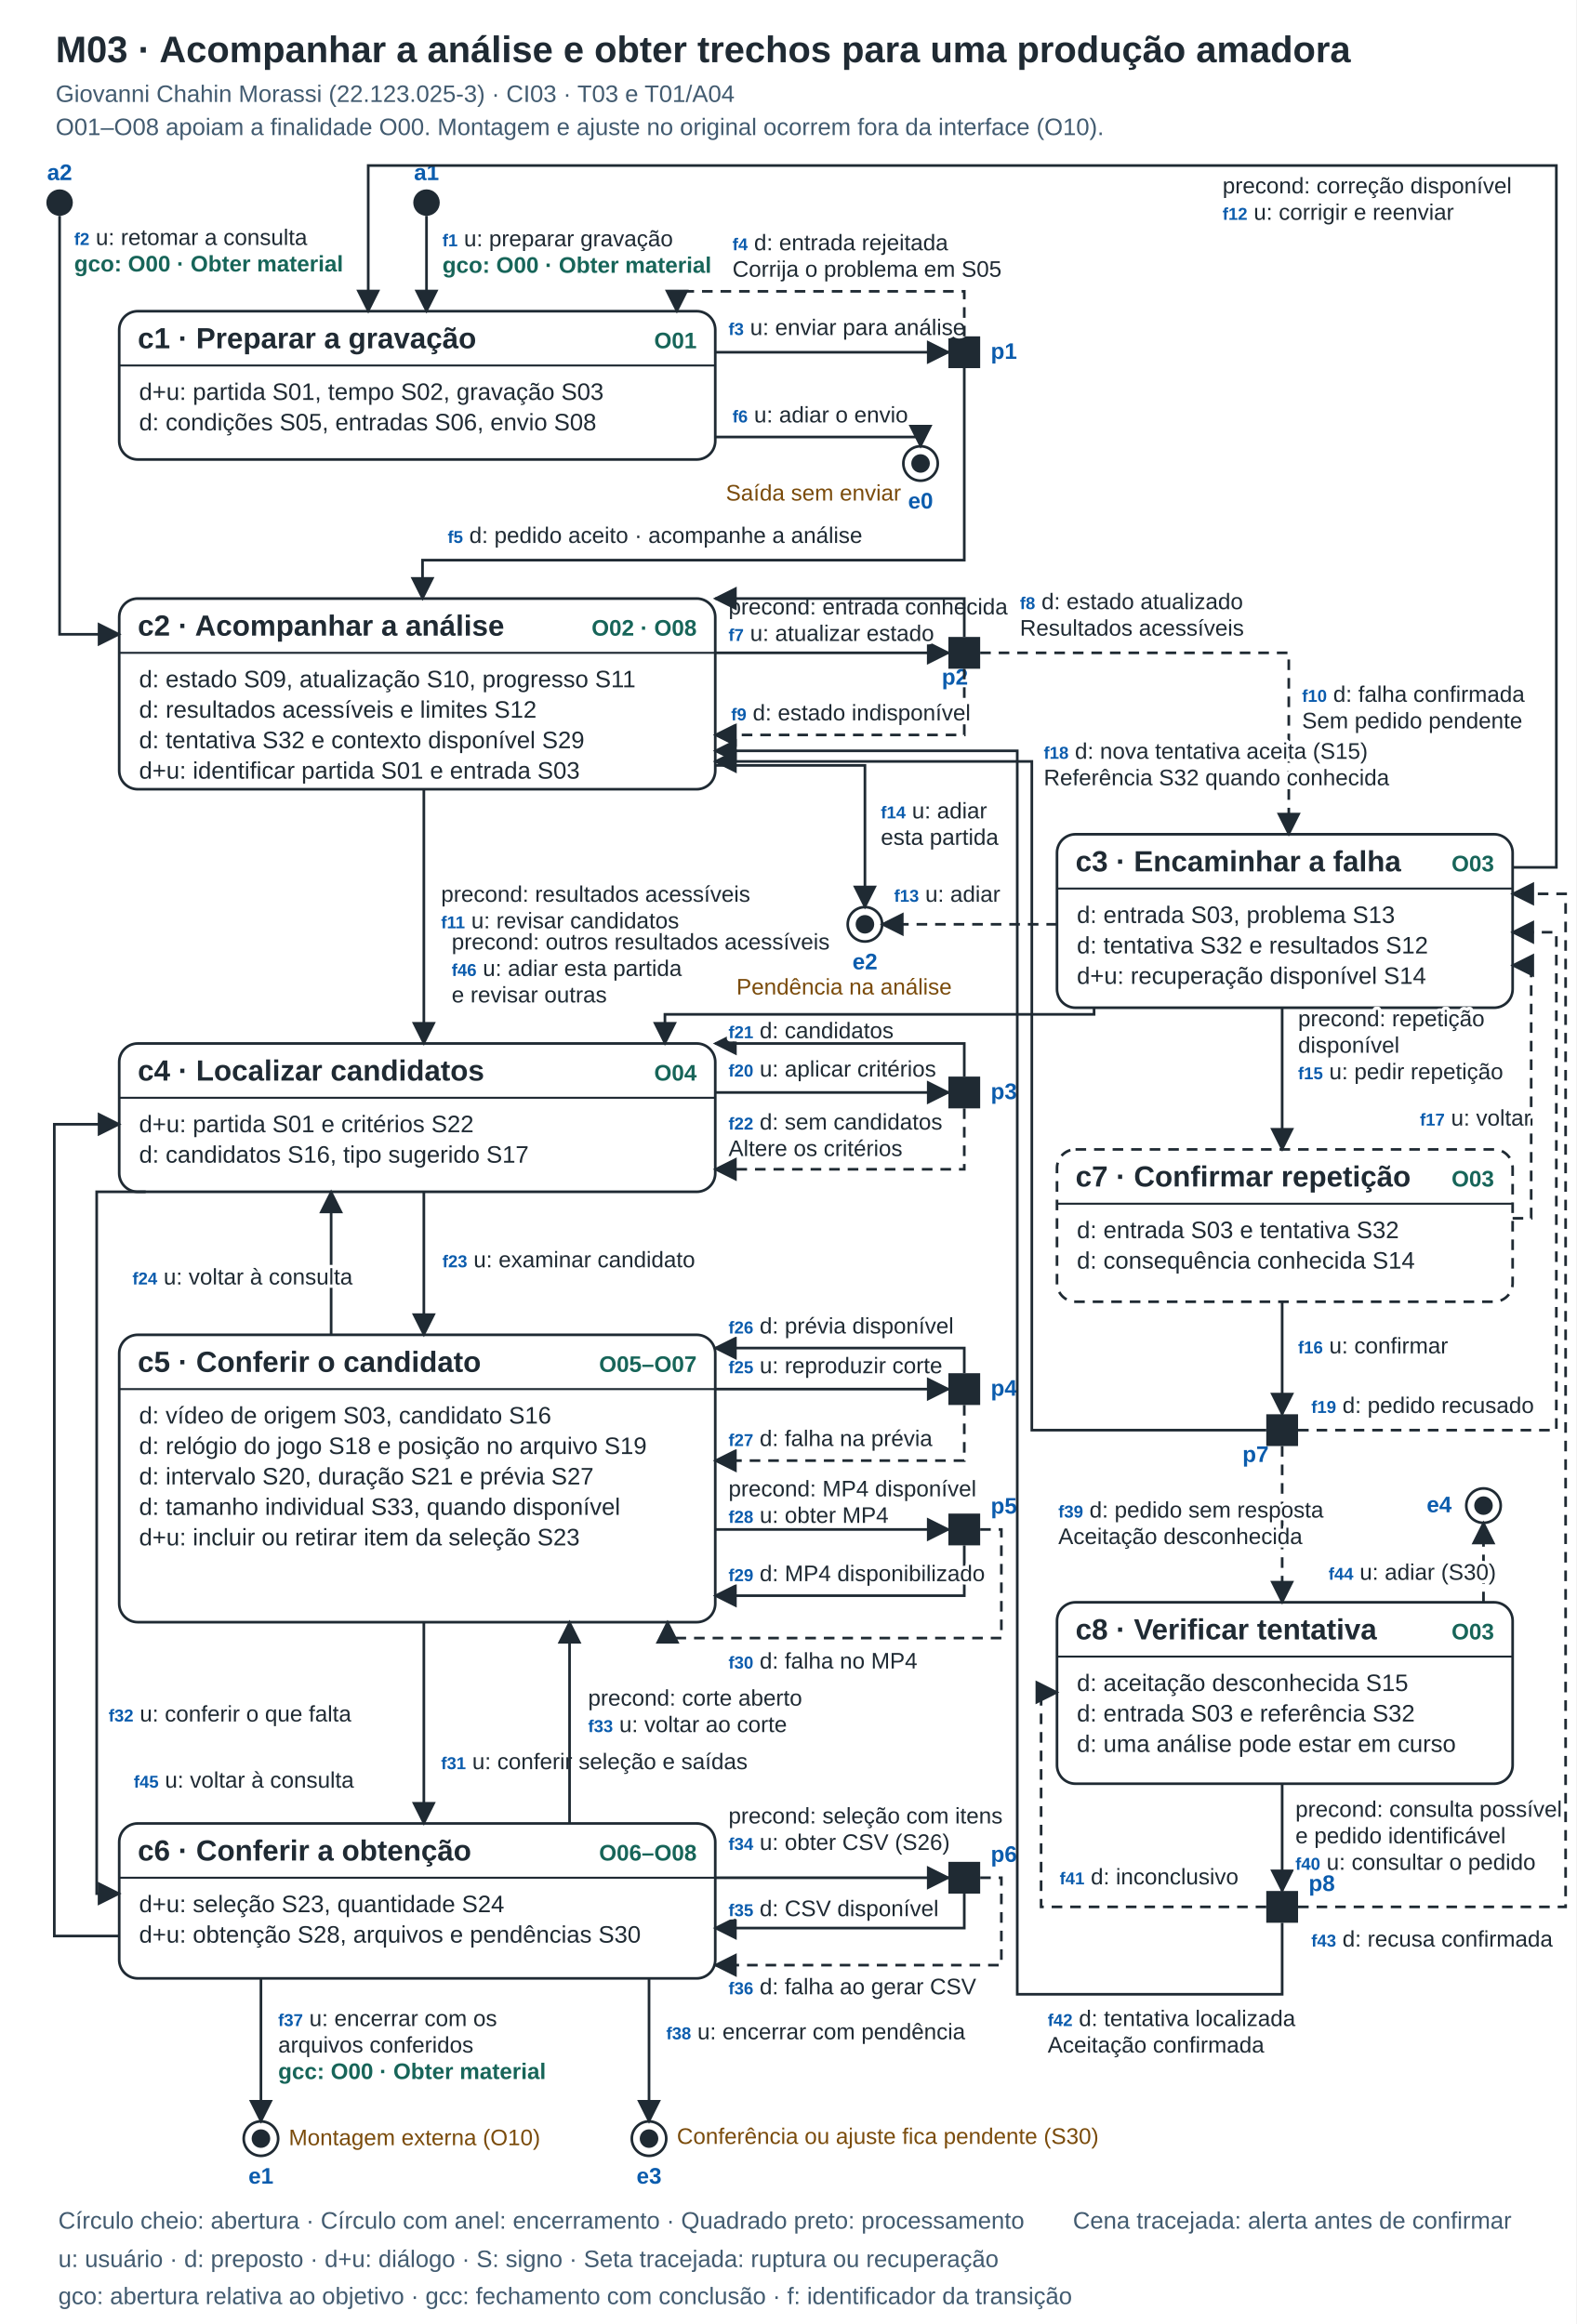
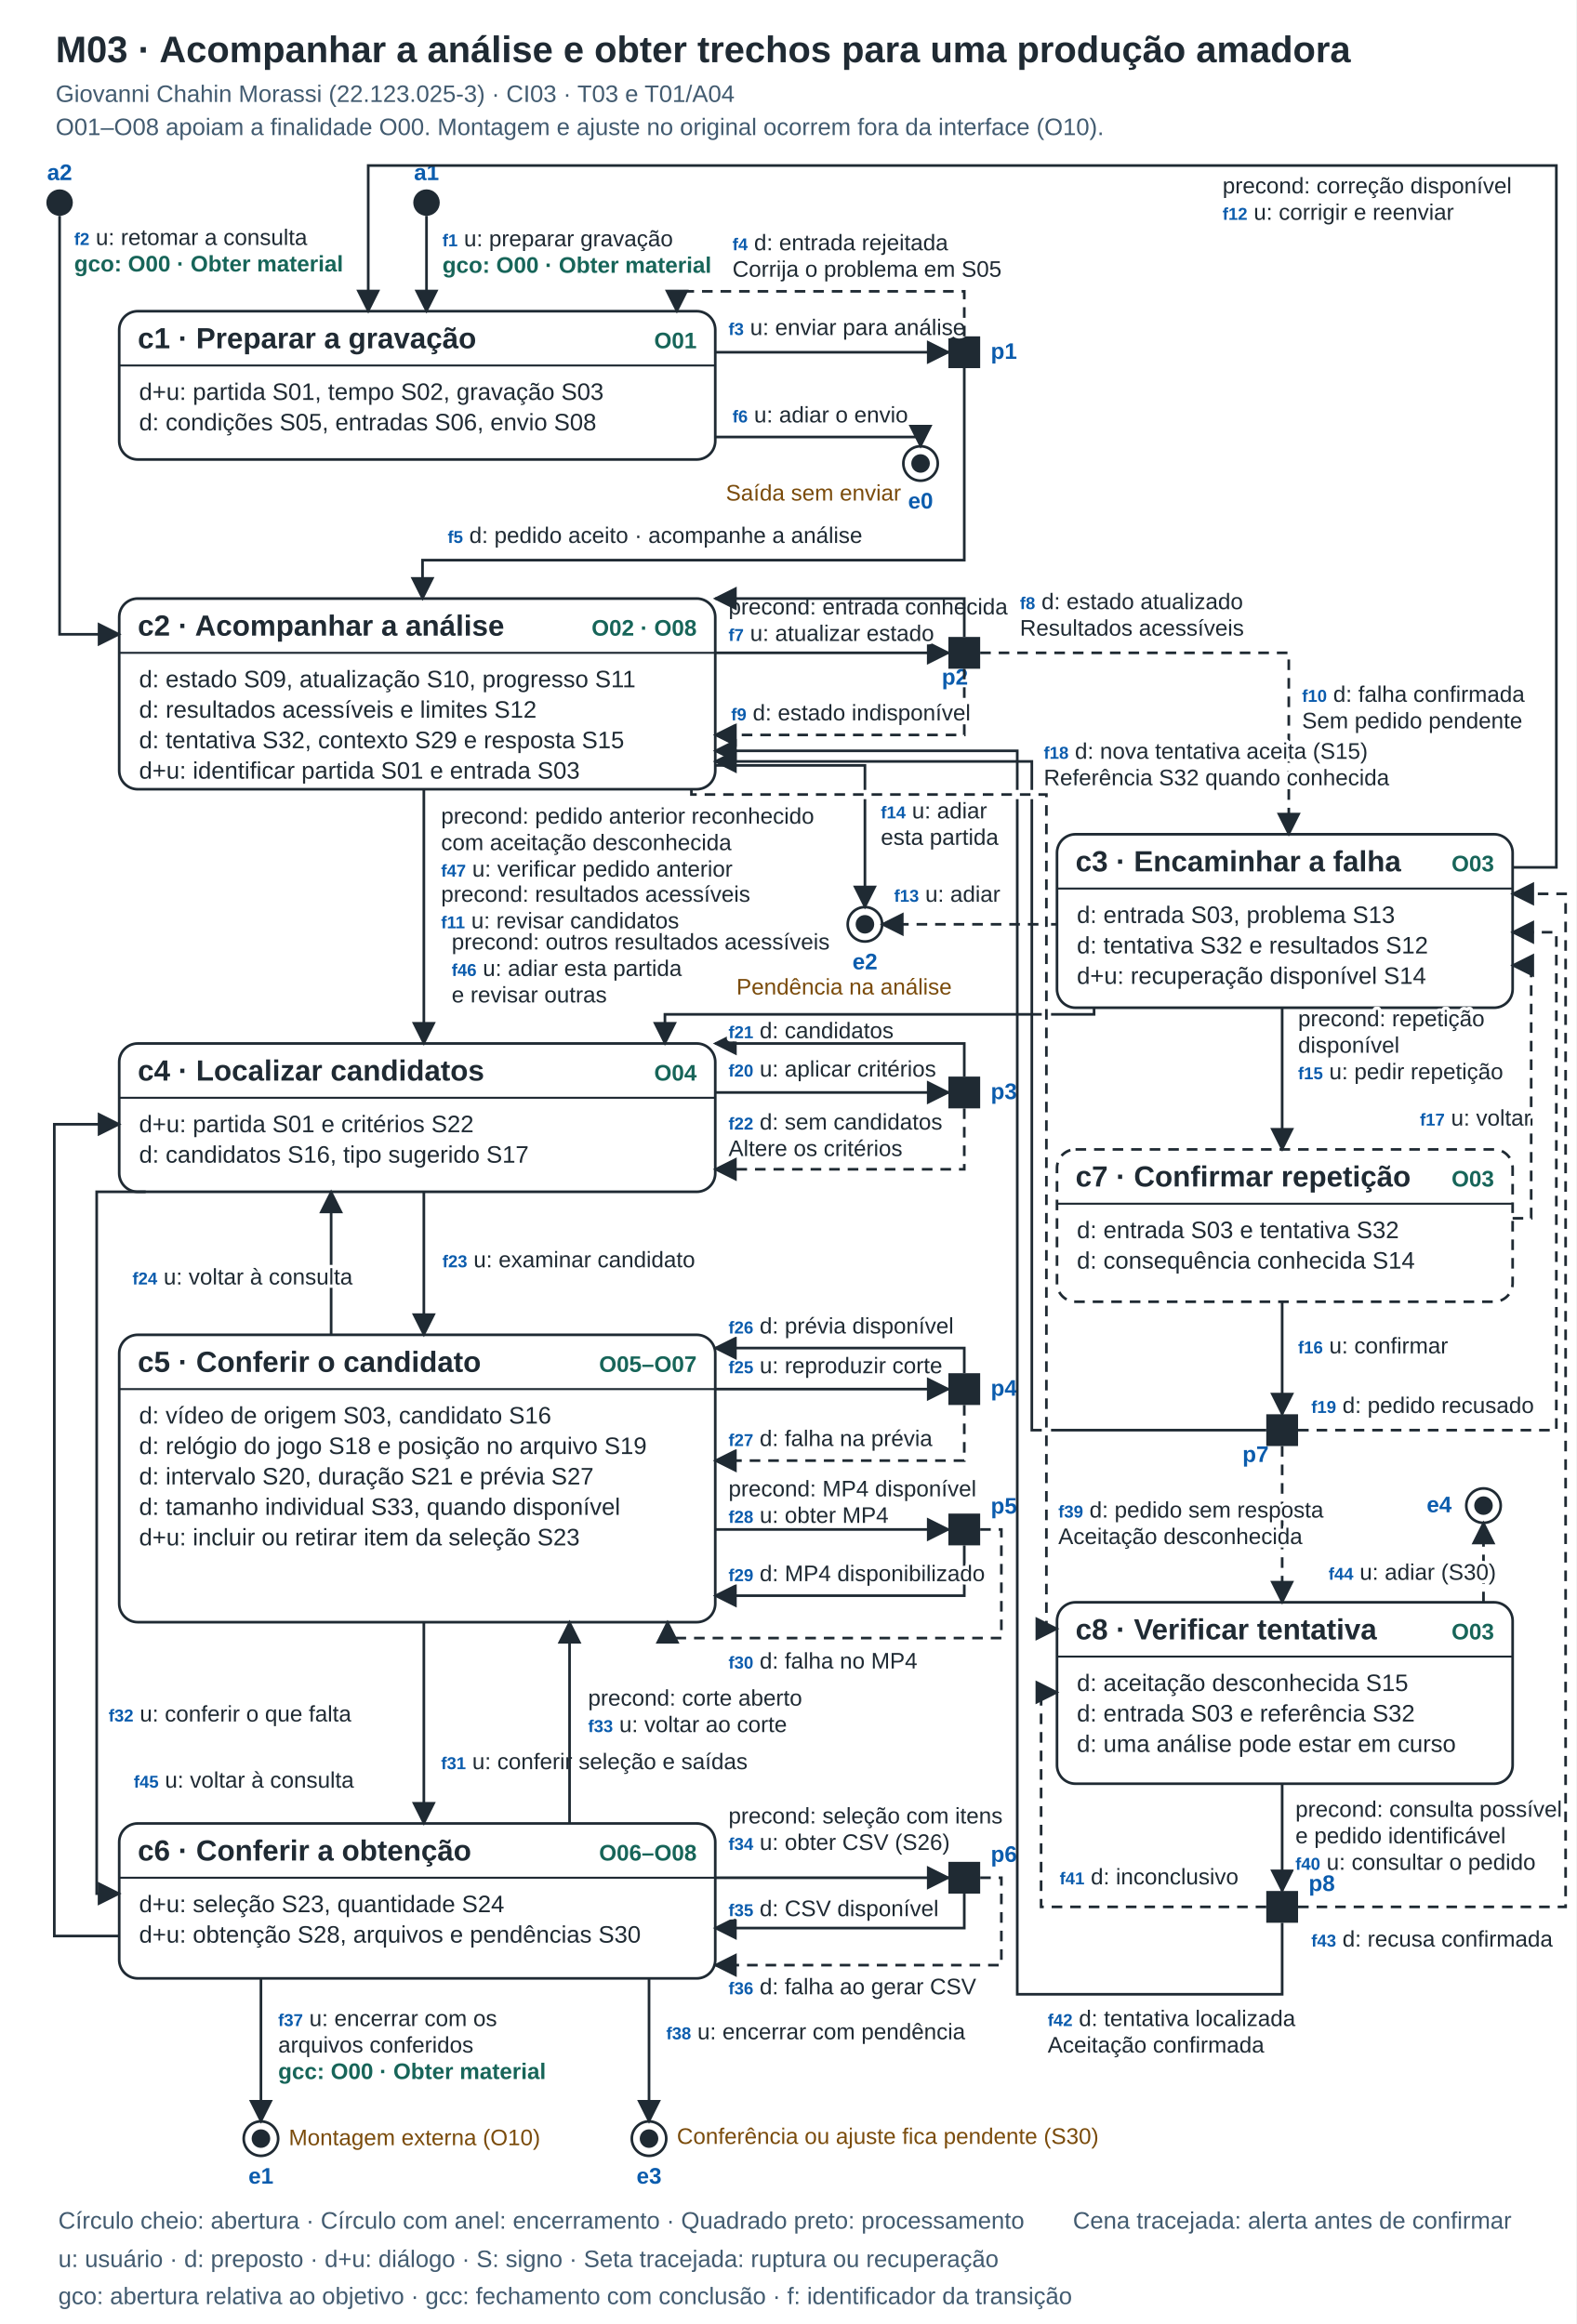
<svg xmlns="http://www.w3.org/2000/svg" width="1190" height="1755" viewBox="0 0 1190 1755" role="img" aria-labelledby="title desc">
  <defs>
    <style>
text{font-family:Arial,Helvetica,sans-serif;fill:#1f2a33}
.h1{font-size:28px;font-weight:700}.sub{font-size:18px;fill:#425b70}
.topic{font-size:22px;font-weight:700}.sid{fill:#0b5cad}.tag{font-size:17px;font-weight:700;fill:#176559}
.dialog{font-size:18px}.label{font-size:17px;paint-order:stroke;stroke:#fff;stroke-width:5px;stroke-linejoin:round}
.fid{font-size:13px;font-weight:700;fill:#0b5cad}.nid{font-size:17px;font-weight:700;fill:#0b5cad}.note{font-size:17px;fill:#7a4b0b}
.edge{fill:none;stroke:#1f2a33;stroke-width:2;marker-end:url(#arr)}.ruptura{stroke-dasharray:8 6}
</style>
    <marker id="arr" viewBox="0 0 10 10" refX="9" refY="5" markerWidth="9" markerHeight="9" orient="auto">
      <path d="M0 0L10 5L0 10Z" fill="#1f2a33" />
    </marker>
  </defs>
  <rect width="1190" height="1755" fill="#fff" />
  <text x="42" y="47" class="h1" text-anchor="start">M03 · Acompanhar a análise e obter trechos para uma produção amadora</text>
  <text x="42" y="77" class="sub" text-anchor="start">Giovanni Chahin Morassi (22.123.025-3) · CI03 · T03 e T01/A04</text>
  <text x="42" y="102" class="sub" text-anchor="start">O01–O08 apoiam a finalidade O00. Montagem e ajuste no original ocorrem fora da interface (O10).</text>
  <g id="a1" data-kind="open">
    <circle cx="322" cy="153" r="10" fill="#1f2a33" />
    <text x="322" y="136" class="nid" text-anchor="middle">a1</text>
  </g>
  <g id="a2" data-kind="open">
    <circle cx="45" cy="153" r="10" fill="#1f2a33" />
    <text x="45" y="136" class="nid" text-anchor="middle">a2</text>
  </g>
  <g id="e0" data-kind="close">
    <circle cx="695" cy="350" r="13" fill="#fff" stroke="#1f2a33" stroke-width="2" />
    <circle cx="695" cy="350" r="7" fill="#1f2a33" />
    <text x="695" y="384" class="nid" text-anchor="middle">e0</text>
  </g>
  <g id="e1" data-kind="close">
    <circle cx="197" cy="1615" r="13" fill="#fff" stroke="#1f2a33" stroke-width="2" />
    <circle cx="197" cy="1615" r="7" fill="#1f2a33" />
    <text x="197" y="1649" class="nid" text-anchor="middle">e1</text>
  </g>
  <g id="e2" data-kind="close">
    <circle cx="653" cy="698" r="13" fill="#fff" stroke="#1f2a33" stroke-width="2" />
    <circle cx="653" cy="698" r="7" fill="#1f2a33" />
    <text x="653" y="732" class="nid" text-anchor="middle">e2</text>
  </g>
  <g id="e3" data-kind="close">
    <circle cx="490" cy="1615" r="13" fill="#fff" stroke="#1f2a33" stroke-width="2" />
    <circle cx="490" cy="1615" r="7" fill="#1f2a33" />
    <text x="490" y="1649" class="nid" text-anchor="middle">e3</text>
  </g>
  <g id="e4" data-kind="close">
    <circle cx="1120" cy="1137" r="13" fill="#fff" stroke="#1f2a33" stroke-width="2" />
    <circle cx="1120" cy="1137" r="7" fill="#1f2a33" />
    <text x="1096" y="1142" class="nid" text-anchor="end">e4</text>
  </g>
  <g id="c1" data-kind="scene">
    <rect x="90" y="235" width="450" height="112" rx="14" fill="#fff" stroke="#1f2a33" stroke-width="2" />
    <path d="M90 276h450" fill="none" stroke="#1f2a33" stroke-width="1.5" />
    <text x="104" y="263" class="topic" text-anchor="start">c1 · Preparar a gravação</text>
    <text x="526" y="263" class="tag" text-anchor="end">O01</text>
    <text x="105" y="302" class="dialog" text-anchor="start">d+u: partida S01, tempo S02, gravação S03</text>
    <text x="105" y="325" class="dialog" text-anchor="start">d: condições S05, entradas S06, envio S08</text>
  </g>
  <g id="c2" data-kind="scene">
    <rect x="90" y="452" width="450" height="144" rx="14" fill="#fff" stroke="#1f2a33" stroke-width="2" />
    <path d="M90 493h450" fill="none" stroke="#1f2a33" stroke-width="1.5" />
    <text x="104" y="480" class="topic" text-anchor="start">c2 · Acompanhar a análise</text>
    <text x="526" y="480" class="tag" text-anchor="end">O02 · O08</text>
    <text x="105" y="519" class="dialog" text-anchor="start">d: estado S09, atualização S10, progresso S11</text>
    <text x="105" y="542" class="dialog" text-anchor="start">d: resultados acessíveis e limites S12</text>
-     <text x="105" y="565" class="dialog" text-anchor="start">d: tentativa S32 e contexto disponível S29</text>
+     <text x="105" y="565" class="dialog" text-anchor="start">d: tentativa S32, contexto S29 e resposta S15</text>
    <text x="105" y="588" class="dialog" text-anchor="start">d+u: identificar partida S01 e entrada S03</text>
  </g>
  <g id="c3" data-kind="scene">
    <rect x="798" y="630" width="344" height="131" rx="14" fill="#fff" stroke="#1f2a33" stroke-width="2" />
    <path d="M798 671h344" fill="none" stroke="#1f2a33" stroke-width="1.5" />
    <text x="812" y="658" class="topic" text-anchor="start">c3 · Encaminhar a falha</text>
    <text x="1128" y="658" class="tag" text-anchor="end">O03</text>
    <text x="813" y="697" class="dialog" text-anchor="start">d: entrada S03, problema S13</text>
    <text x="813" y="720" class="dialog" text-anchor="start">d: tentativa S32 e resultados S12</text>
    <text x="813" y="743" class="dialog" text-anchor="start">d+u: recuperação disponível S14</text>
  </g>
  <g id="c4" data-kind="scene">
    <rect x="90" y="788" width="450" height="112" rx="14" fill="#fff" stroke="#1f2a33" stroke-width="2" />
    <path d="M90 829h450" fill="none" stroke="#1f2a33" stroke-width="1.5" />
    <text x="104" y="816" class="topic" text-anchor="start">c4 · Localizar candidatos</text>
    <text x="526" y="816" class="tag" text-anchor="end">O04</text>
    <text x="105" y="855" class="dialog" text-anchor="start">d+u: partida S01 e critérios S22</text>
    <text x="105" y="878" class="dialog" text-anchor="start">d: candidatos S16, tipo sugerido S17</text>
  </g>
  <g id="c5" data-kind="scene">
    <rect x="90" y="1008" width="450" height="217" rx="14" fill="#fff" stroke="#1f2a33" stroke-width="2" />
    <path d="M90 1049h450" fill="none" stroke="#1f2a33" stroke-width="1.5" />
    <text x="104" y="1036" class="topic" text-anchor="start">c5 · Conferir o candidato</text>
    <text x="526" y="1036" class="tag" text-anchor="end">O05–O07</text>
    <text x="105" y="1075" class="dialog" text-anchor="start">d: vídeo de origem S03, candidato S16</text>
    <text x="105" y="1098" class="dialog" text-anchor="start">d: relógio do jogo S18 e posição no arquivo S19</text>
    <text x="105" y="1121" class="dialog" text-anchor="start">d: intervalo S20, duração S21 e prévia S27</text>
    <text x="105" y="1144" class="dialog" text-anchor="start">d: tamanho individual S33, quando disponível</text>
    <text x="105" y="1167" class="dialog" text-anchor="start">d+u: incluir ou retirar item da seleção S23</text>
  </g>
  <g id="c6" data-kind="scene">
    <rect x="90" y="1377" width="450" height="117" rx="14" fill="#fff" stroke="#1f2a33" stroke-width="2" />
    <path d="M90 1418h450" fill="none" stroke="#1f2a33" stroke-width="1.5" />
    <text x="104" y="1405" class="topic" text-anchor="start">c6 · Conferir a obtenção</text>
    <text x="526" y="1405" class="tag" text-anchor="end">O06–O08</text>
    <text x="105" y="1444" class="dialog" text-anchor="start">d+u: seleção S23, quantidade S24</text>
    <text x="105" y="1467" class="dialog" text-anchor="start">d+u: obtenção S28, arquivos e pendências S30</text>
  </g>
  <g id="c7" data-kind="alert">
    <rect x="798" y="868" width="344" height="115" rx="14" fill="#fff" stroke="#1f2a33" stroke-width="2" stroke-dasharray="8 6" />
    <path d="M798 909h344" fill="none" stroke="#1f2a33" stroke-width="1.5" />
    <text x="812" y="896" class="topic" text-anchor="start">c7 · Confirmar repetição</text>
    <text x="1128" y="896" class="tag" text-anchor="end">O03</text>
    <text x="813" y="935" class="dialog" text-anchor="start">d: entrada S03 e tentativa S32</text>
    <text x="813" y="958" class="dialog" text-anchor="start">d: consequência conhecida S14</text>
  </g>
  <g id="c8" data-kind="scene">
    <rect x="798" y="1210" width="344" height="137" rx="14" fill="#fff" stroke="#1f2a33" stroke-width="2" />
    <path d="M798 1251h344" fill="none" stroke="#1f2a33" stroke-width="1.5" />
    <text x="812" y="1238" class="topic" text-anchor="start">c8 · Verificar tentativa</text>
    <text x="1128" y="1238" class="tag" text-anchor="end">O03</text>
    <text x="813" y="1277" class="dialog" text-anchor="start">d: aceitação desconhecida S15</text>
    <text x="813" y="1300" class="dialog" text-anchor="start">d: entrada S03 e referência S32</text>
    <text x="813" y="1323" class="dialog" text-anchor="start">d: uma análise pode estar em curso</text>
  </g>
  <g id="p1" data-kind="process">
    <rect x="716" y="254" width="24" height="24" fill="#1f2a33" />
    <text x="748" y="271" class="nid" text-anchor="start">p1</text>
  </g>
  <g id="p2" data-kind="process">
    <rect x="716" y="481" width="24" height="24" fill="#1f2a33" />
    <text x="711" y="517" class="nid" text-anchor="start">p2</text>
  </g>
  <g id="p3" data-kind="process">
    <rect x="716" y="813" width="24" height="24" fill="#1f2a33" />
    <text x="748" y="830" class="nid" text-anchor="start">p3</text>
  </g>
  <g id="p4" data-kind="process">
    <rect x="716" y="1037" width="24" height="24" fill="#1f2a33" />
    <text x="748" y="1054" class="nid" text-anchor="start">p4</text>
  </g>
  <g id="p5" data-kind="process">
    <rect x="716" y="1143" width="24" height="24" fill="#1f2a33" />
    <text x="748" y="1143" class="nid" text-anchor="start">p5</text>
  </g>
  <g id="p7" data-kind="process">
    <rect x="956" y="1068" width="24" height="24" fill="#1f2a33" />
    <text x="938" y="1104" class="nid" text-anchor="start">p7</text>
  </g>
  <g id="p8" data-kind="process">
    <rect x="956" y="1428" width="24" height="24" fill="#1f2a33" />
    <text x="988" y="1428" class="nid" text-anchor="start">p8</text>
  </g>
  <g id="p6" data-kind="process">
    <rect x="716" y="1406" width="24" height="24" fill="#1f2a33" />
    <text x="748" y="1406" class="nid" text-anchor="start">p6</text>
  </g>
  <g id="f1" data-kind="edge" data-from="a1" data-to="c1" data-style="solid" data-label="u: preparar gravação | gco: O00 · Obter material" data-goal="O00">
    <polyline points="322,163 322,235" class="edge" />
    <text x="334" y="186" class="label" text-anchor="start">
      <tspan class="fid">f1</tspan> u: preparar gravação</text>
    <text x="334" y="206" class="tag" text-anchor="start">gco: O00 · Obter material</text>
  </g>
  <g id="f2" data-kind="edge" data-from="a2" data-to="c2" data-style="solid" data-label="u: retomar a consulta | gco: O00 · Obter material" data-goal="O00">
    <polyline points="45,163 45,479 90,479" class="edge" />
    <text x="56" y="185" class="label" text-anchor="start">
      <tspan class="fid">f2</tspan> u: retomar a consulta</text>
    <text x="56" y="205" class="tag" text-anchor="start">gco: O00 · Obter material</text>
  </g>
  <g id="f3" data-kind="edge" data-from="c1" data-to="p1" data-style="solid" data-label="u: enviar para análise">
    <polyline points="540,266 716,266" class="edge" />
    <text x="550" y="253" class="label" text-anchor="start">
      <tspan class="fid">f3</tspan> u: enviar para análise</text>
  </g>
  <g id="f4" data-kind="edge" data-from="p1" data-to="c1" data-style="dashed" data-label="d: entrada rejeitada | Corrija o problema em S05">
    <polyline points="728,254 728,220 511,220 511,235" class="edge ruptura" />
    <text x="553" y="189" class="label" text-anchor="start">
      <tspan class="fid">f4</tspan> d: entrada rejeitada</text>
    <text x="553" y="209" class="label" text-anchor="start">Corrija o problema em S05</text>
  </g>
  <g id="f5" data-kind="edge" data-from="p1" data-to="c2" data-style="solid" data-label="d: pedido aceito · acompanhe a análise">
    <polyline points="728,278 728,423 319,423 319,452" class="edge" />
    <text x="338" y="410" class="label" text-anchor="start">
      <tspan class="fid">f5</tspan> d: pedido aceito · acompanhe a análise</text>
  </g>
  <g id="f6" data-kind="edge" data-from="c1" data-to="e0" data-style="solid" data-label="u: adiar o envio">
    <polyline points="540,330 695,330 695,337" class="edge" />
    <text x="553" y="319" class="label" text-anchor="start">
      <tspan class="fid">f6</tspan> u: adiar o envio</text>
  </g>
  <g id="f7" data-kind="edge" data-from="c2" data-to="p2" data-style="solid" data-label="precond: entrada conhecida | u: atualizar estado">
    <polyline points="540,493 716,493" class="edge" />
    <text x="550" y="464" class="label" text-anchor="start">precond: entrada conhecida</text>
    <text x="550" y="484" class="label" text-anchor="start">
      <tspan class="fid">f7</tspan> u: atualizar estado</text>
  </g>
  <g id="f8" data-kind="edge" data-from="p2" data-to="c2" data-style="solid" data-label="d: estado atualizado | Resultados acessíveis">
    <polyline points="728,481 728,452 540,452" class="edge" />
    <text x="770" y="460" class="label" text-anchor="start">
      <tspan class="fid">f8</tspan> d: estado atualizado</text>
    <text x="770" y="480" class="label" text-anchor="start">Resultados acessíveis</text>
  </g>
  <g id="f9" data-kind="edge" data-from="p2" data-to="c2" data-style="dashed" data-label="d: estado indisponível">
    <polyline points="728,505 728,555 540,555" class="edge ruptura" />
    <text x="552" y="544" class="label" text-anchor="start">
      <tspan class="fid">f9</tspan> d: estado indisponível</text>
  </g>
  <g id="f10" data-kind="edge" data-from="p2" data-to="c3" data-style="dashed" data-label="d: falha confirmada | Sem pedido pendente">
    <polyline points="740,493 973,493 973,630" class="edge ruptura" />
    <text x="983" y="530" class="label" text-anchor="start">
      <tspan class="fid">f10</tspan> d: falha confirmada</text>
    <text x="983" y="550" class="label" text-anchor="start">Sem pedido pendente</text>
  </g>
  <g id="f11" data-kind="edge" data-from="c2" data-to="c4" data-style="solid" data-label="precond: resultados acessíveis | u: revisar candidatos">
    <polyline points="320,596 320,788" class="edge" />
    <text x="333" y="681" class="label" text-anchor="start">precond: resultados acessíveis</text>
    <text x="333" y="701" class="label" text-anchor="start">
      <tspan class="fid">f11</tspan> u: revisar candidatos</text>
  </g>
  <g id="f12" data-kind="edge" data-from="c3" data-to="c1" data-style="solid" data-label="precond: correção disponível | u: corrigir e reenviar">
    <polyline points="1142,655 1175,655 1175,125 278,125 278,235" class="edge" />
    <text x="923" y="146" class="label" text-anchor="start">precond: correção disponível</text>
    <text x="923" y="166" class="label" text-anchor="start">
      <tspan class="fid">f12</tspan> u: corrigir e reenviar</text>
  </g>
  <g id="f13" data-kind="edge" data-from="c3" data-to="e2" data-style="dashed" data-label="u: adiar">
    <polyline points="798,698 666,698" class="edge ruptura" />
    <text x="675" y="681" class="label" text-anchor="start">
      <tspan class="fid">f13</tspan> u: adiar</text>
  </g>
  <g id="f14" data-kind="edge" data-from="c2" data-to="e2" data-style="solid" data-label="u: adiar | esta partida">
    <polyline points="540,578 653,578 653,685" class="edge" />
    <text x="665" y="618" class="label" text-anchor="start">
      <tspan class="fid">f14</tspan> u: adiar</text>
    <text x="665" y="638" class="label" text-anchor="start">esta partida</text>
  </g>
  <g id="f15" data-kind="edge" data-from="c3" data-to="c7" data-style="solid" data-label="precond: repetição | disponível | u: pedir repetição">
    <polyline points="968,761 968,868" class="edge" />
    <text x="980" y="775" class="label" text-anchor="start">precond: repetição</text>
    <text x="980" y="795" class="label" text-anchor="start">disponível</text>
    <text x="980" y="815" class="label" text-anchor="start">
      <tspan class="fid">f15</tspan> u: pedir repetição</text>
  </g>
  <g id="f16" data-kind="edge" data-from="c7" data-to="p7" data-style="solid" data-label="u: confirmar">
    <polyline points="968,983 968,1068" class="edge" />
    <text x="980" y="1022" class="label" text-anchor="start">
      <tspan class="fid">f16</tspan> u: confirmar</text>
  </g>
  <g id="f17" data-kind="edge" data-from="c7" data-to="c3" data-style="dashed" data-label="u: voltar">
    <polyline points="1142,920 1156,920 1156,729 1142,729" class="edge ruptura" />
    <text x="1072" y="850" class="label" text-anchor="start">
      <tspan class="fid">f17</tspan> u: voltar</text>
  </g>
  <g id="f18" data-kind="edge" data-from="p7" data-to="c2" data-style="solid" data-label="d: nova tentativa aceita (S15) | Referência S32 quando conhecida">
    <polyline points="956,1080 779,1080 779,575 540,575" class="edge" />
    <text x="788" y="573" class="label" text-anchor="start">
      <tspan class="fid">f18</tspan> d: nova tentativa aceita (S15)</text>
    <text x="788" y="593" class="label" text-anchor="start">Referência S32 quando conhecida</text>
  </g>
  <g id="f19" data-kind="edge" data-from="p7" data-to="c3" data-style="dashed" data-label="d: pedido recusado">
    <polyline points="980,1080 1175,1080 1175,704 1142,704" class="edge ruptura" />
    <text x="990" y="1067" class="label" text-anchor="start">
      <tspan class="fid">f19</tspan> d: pedido recusado</text>
  </g>
  <g id="f39" data-kind="edge" data-from="p7" data-to="c8" data-style="dashed" data-label="d: pedido sem resposta | Aceitação desconhecida">
    <polyline points="968,1092 968,1210" class="edge ruptura" />
    <text x="799" y="1146" class="label" text-anchor="start">
      <tspan class="fid">f39</tspan> d: pedido sem resposta</text>
    <text x="799" y="1166" class="label" text-anchor="start">Aceitação desconhecida</text>
  </g>
  <g id="f40" data-kind="edge" data-from="c8" data-to="p8" data-style="solid" data-label="precond: consulta possível | e pedido identificável | u: consultar o pedido">
    <polyline points="968,1347 968,1428" class="edge" />
    <text x="978" y="1372" class="label" text-anchor="start">precond: consulta possível</text>
    <text x="978" y="1392" class="label" text-anchor="start">e pedido identificável</text>
    <text x="978" y="1412" class="label" text-anchor="start">
      <tspan class="fid">f40</tspan> u: consultar o pedido</text>
  </g>
  <g id="f41" data-kind="edge" data-from="p8" data-to="c8" data-style="dashed" data-label="d: inconclusivo">
    <polyline points="956,1440 786,1440 786,1278 798,1278" class="edge ruptura" />
    <text x="800" y="1423" class="label" text-anchor="start">
      <tspan class="fid">f41</tspan> d: inconclusivo</text>
  </g>
  <g id="f42" data-kind="edge" data-from="p8" data-to="c2" data-style="solid" data-label="d: tentativa localizada | Aceitação confirmada">
    <polyline points="968,1452 968,1506 768,1506 768,567 540,567" class="edge" />
    <text x="791" y="1530" class="label" text-anchor="start">
      <tspan class="fid">f42</tspan> d: tentativa localizada</text>
    <text x="791" y="1550" class="label" text-anchor="start">Aceitação confirmada</text>
  </g>
  <g id="f43" data-kind="edge" data-from="p8" data-to="c3" data-style="dashed" data-label="d: recusa confirmada">
    <polyline points="980,1440 1182,1440 1182,675 1142,675" class="edge ruptura" />
    <text x="990" y="1470" class="label" text-anchor="start">
      <tspan class="fid">f43</tspan> d: recusa confirmada</text>
  </g>
  <g id="f44" data-kind="edge" data-from="c8" data-to="e4" data-style="dashed" data-label="u: adiar (S30)">
    <polyline points="1120,1210 1120,1150" class="edge ruptura" />
    <text x="1003" y="1193" class="label" text-anchor="start">
      <tspan class="fid">f44</tspan> u: adiar (S30)</text>
  </g>
  <g id="f20" data-kind="edge" data-from="c4" data-to="p3" data-style="solid" data-label="u: aplicar critérios">
    <polyline points="540,825 716,825" class="edge" />
    <text x="550" y="813" class="label" text-anchor="start">
      <tspan class="fid">f20</tspan> u: aplicar critérios</text>
  </g>
  <g id="f21" data-kind="edge" data-from="p3" data-to="c4" data-style="solid" data-label="d: candidatos">
    <polyline points="728,813 728,788 540,788" class="edge" />
    <text x="550" y="784" class="label" text-anchor="start">
      <tspan class="fid">f21</tspan> d: candidatos</text>
  </g>
  <g id="f22" data-kind="edge" data-from="p3" data-to="c4" data-style="dashed" data-label="d: sem candidatos | Altere os critérios">
    <polyline points="728,837 728,883 540,883" class="edge ruptura" />
    <text x="550" y="853" class="label" text-anchor="start">
      <tspan class="fid">f22</tspan> d: sem candidatos</text>
    <text x="550" y="873" class="label" text-anchor="start">Altere os critérios</text>
  </g>
  <g id="f23" data-kind="edge" data-from="c4" data-to="c5" data-style="solid" data-label="u: examinar candidato">
    <polyline points="320,900 320,1008" class="edge" />
    <text x="334" y="957" class="label" text-anchor="start">
      <tspan class="fid">f23</tspan> u: examinar candidato</text>
  </g>
  <g id="f24" data-kind="edge" data-from="c5" data-to="c4" data-style="solid" data-label="u: voltar à consulta">
    <polyline points="250,1008 250,900" class="edge" />
    <text x="100" y="970" class="label" text-anchor="start">
      <tspan class="fid">f24</tspan> u: voltar à consulta</text>
  </g>
  <g id="f25" data-kind="edge" data-from="c5" data-to="p4" data-style="solid" data-label="u: reproduzir corte">
    <polyline points="540,1049 716,1049" class="edge" />
    <text x="550" y="1037" class="label" text-anchor="start">
      <tspan class="fid">f25</tspan> u: reproduzir corte</text>
  </g>
  <g id="f26" data-kind="edge" data-from="p4" data-to="c5" data-style="solid" data-label="d: prévia disponível">
    <polyline points="728,1037 728,1018 540,1018" class="edge" />
    <text x="550" y="1007" class="label" text-anchor="start">
      <tspan class="fid">f26</tspan> d: prévia disponível</text>
  </g>
  <g id="f27" data-kind="edge" data-from="p4" data-to="c5" data-style="dashed" data-label="d: falha na prévia">
    <polyline points="728,1061 728,1103 540,1103" class="edge ruptura" />
    <text x="550" y="1092" class="label" text-anchor="start">
      <tspan class="fid">f27</tspan> d: falha na prévia</text>
  </g>
  <g id="f28" data-kind="edge" data-from="c5" data-to="p5" data-style="solid" data-label="precond: MP4 disponível | u: obter MP4">
    <polyline points="540,1155 716,1155" class="edge" />
    <text x="550" y="1130" class="label" text-anchor="start">precond: MP4 disponível</text>
    <text x="550" y="1150" class="label" text-anchor="start">
      <tspan class="fid">f28</tspan> u: obter MP4</text>
  </g>
  <g id="f29" data-kind="edge" data-from="p5" data-to="c5" data-style="solid" data-label="d: MP4 disponibilizado">
    <polyline points="728,1167 728,1205 540,1205" class="edge" />
    <text x="550" y="1194" class="label" text-anchor="start">
      <tspan class="fid">f29</tspan> d: MP4 disponibilizado</text>
  </g>
  <g id="f30" data-kind="edge" data-from="p5" data-to="c5" data-style="dashed" data-label="d: falha no MP4">
    <polyline points="740,1155 756,1155 756,1237 504,1237 504,1225" class="edge ruptura" />
    <text x="550" y="1260" class="label" text-anchor="start">
      <tspan class="fid">f30</tspan> d: falha no MP4</text>
  </g>
  <g id="f31" data-kind="edge" data-from="c5" data-to="c6" data-style="solid" data-label="u: conferir seleção e saídas">
    <polyline points="320,1225 320,1377" class="edge" />
    <text x="333" y="1336" class="label" text-anchor="start">
      <tspan class="fid">f31</tspan> u: conferir seleção e saídas</text>
  </g>
  <g id="f32" data-kind="edge" data-from="c4" data-to="c6" data-style="solid" data-label="u: conferir o que falta">
    <polyline points="110,900 73,900 73,1430 90,1430" class="edge" />
    <text x="82" y="1300" class="label" text-anchor="start">
      <tspan class="fid">f32</tspan> u: conferir o que falta</text>
  </g>
  <g id="f33" data-kind="edge" data-from="c6" data-to="c5" data-style="solid" data-label="precond: corte aberto | u: voltar ao corte">
    <polyline points="430,1377 430,1225" class="edge" />
    <text x="444" y="1288" class="label" text-anchor="start">precond: corte aberto</text>
    <text x="444" y="1308" class="label" text-anchor="start">
      <tspan class="fid">f33</tspan> u: voltar ao corte</text>
  </g>
  <g id="f34" data-kind="edge" data-from="c6" data-to="p6" data-style="solid" data-label="precond: seleção com itens | u: obter CSV (S26)">
    <polyline points="540,1418 716,1418" class="edge" />
    <text x="550" y="1377" class="label" text-anchor="start">precond: seleção com itens</text>
    <text x="550" y="1397" class="label" text-anchor="start">
      <tspan class="fid">f34</tspan> u: obter CSV (S26)</text>
  </g>
  <g id="f35" data-kind="edge" data-from="p6" data-to="c6" data-style="solid" data-label="d: CSV disponível">
    <polyline points="728,1430 728,1456 540,1456" class="edge" />
    <text x="550" y="1447" class="label" text-anchor="start">
      <tspan class="fid">f35</tspan> d: CSV disponível</text>
  </g>
  <g id="f36" data-kind="edge" data-from="p6" data-to="c6" data-style="dashed" data-label="d: falha ao gerar CSV">
    <polyline points="740,1418 756,1418 756,1484 540,1484" class="edge ruptura" />
    <text x="550" y="1506" class="label" text-anchor="start">
      <tspan class="fid">f36</tspan> d: falha ao gerar CSV</text>
  </g>
  <g id="f37" data-kind="edge" data-from="c6" data-to="e1" data-style="solid" data-label="u: encerrar com os | arquivos conferidos | gcc: O00 · Obter material" data-goal="O00">
    <polyline points="197,1494 197,1602" class="edge" />
    <text x="210" y="1530" class="label" text-anchor="start">
      <tspan class="fid">f37</tspan> u: encerrar com os</text>
    <text x="210" y="1550" class="label" text-anchor="start">arquivos conferidos</text>
    <text x="210" y="1570" class="tag" text-anchor="start">gcc: O00 · Obter material</text>
  </g>
  <g id="f38" data-kind="edge" data-from="c6" data-to="e3" data-style="solid" data-label="u: encerrar com pendência">
    <polyline points="490,1494 490,1602" class="edge" />
    <text x="503" y="1540" class="label" text-anchor="start">
      <tspan class="fid">f38</tspan> u: encerrar com pendência</text>
  </g>
  <g id="f45" data-kind="edge" data-from="c6" data-to="c4" data-style="solid" data-label="u: voltar à consulta">
    <polyline points="90,1462 41,1462 41,849 90,849" class="edge" />
    <text x="101" y="1350" class="label" text-anchor="start">
      <tspan class="fid">f45</tspan> u: voltar à consulta</text>
  </g>
  <g id="f46" data-kind="edge" data-from="c3" data-to="c4" data-style="solid" data-label="precond: outros resultados acessíveis | u: adiar esta partida | e revisar outras">
    <polyline points="826,761 826,766 502,766 502,788" class="edge" />
    <text x="341" y="717" class="label" text-anchor="start">precond: outros resultados acessíveis</text>
    <text x="341" y="737" class="label" text-anchor="start">
      <tspan class="fid">f46</tspan> u: adiar esta partida</text>
    <text x="341" y="757" class="label" text-anchor="start">e revisar outras</text>
  </g>
+   <g id="f47" data-kind="edge" data-from="c2" data-to="c8" data-style="dashed" data-label="precond: pedido anterior reconhecido | com aceitação desconhecida | u: verificar pedido anterior">
+     <path d="M647 600H659 M762 600H785 M790 692V704 M790 760V772 M790 1074V1086" fill="none" stroke="#fff" stroke-width="7" />
+     <polyline points="522,596 522,600 790,600 790,1230 798,1230" class="edge ruptura" />
+     <text x="333" y="622" class="label" text-anchor="start">precond: pedido anterior reconhecido</text>
+     <text x="333" y="642" class="label" text-anchor="start">com aceitação desconhecida</text>
+     <text x="333" y="662" class="label" text-anchor="start">
+       <tspan class="fid">f47</tspan> u: verificar pedido anterior</text>
+   </g>
  <text x="548" y="378" class="note" text-anchor="start">Saída sem enviar</text>
  <text x="556" y="751" class="note" text-anchor="start">Pendência na análise</text>
  <text x="218" y="1620" class="note" text-anchor="start">Montagem externa (O10)</text>
  <text x="511" y="1619" class="note" text-anchor="start">Conferência ou ajuste fica pendente (S30)</text>
  <text x="44" y="1683" class="sub" text-anchor="start">Círculo cheio: abertura · Círculo com anel: encerramento · Quadrado preto: processamento</text>
  <text x="44" y="1712" class="sub" text-anchor="start">u: usuário · d: preposto · d+u: diálogo · S: signo · Seta tracejada: ruptura ou recuperação</text>
  <text x="810" y="1683" class="sub" text-anchor="start">Cena tracejada: alerta antes de confirmar</text>
  <text x="44" y="1740" class="sub" text-anchor="start">gco: abertura relativa ao objetivo · gcc: fechamento com conclusão · f: identificador da transição</text>
</svg>
